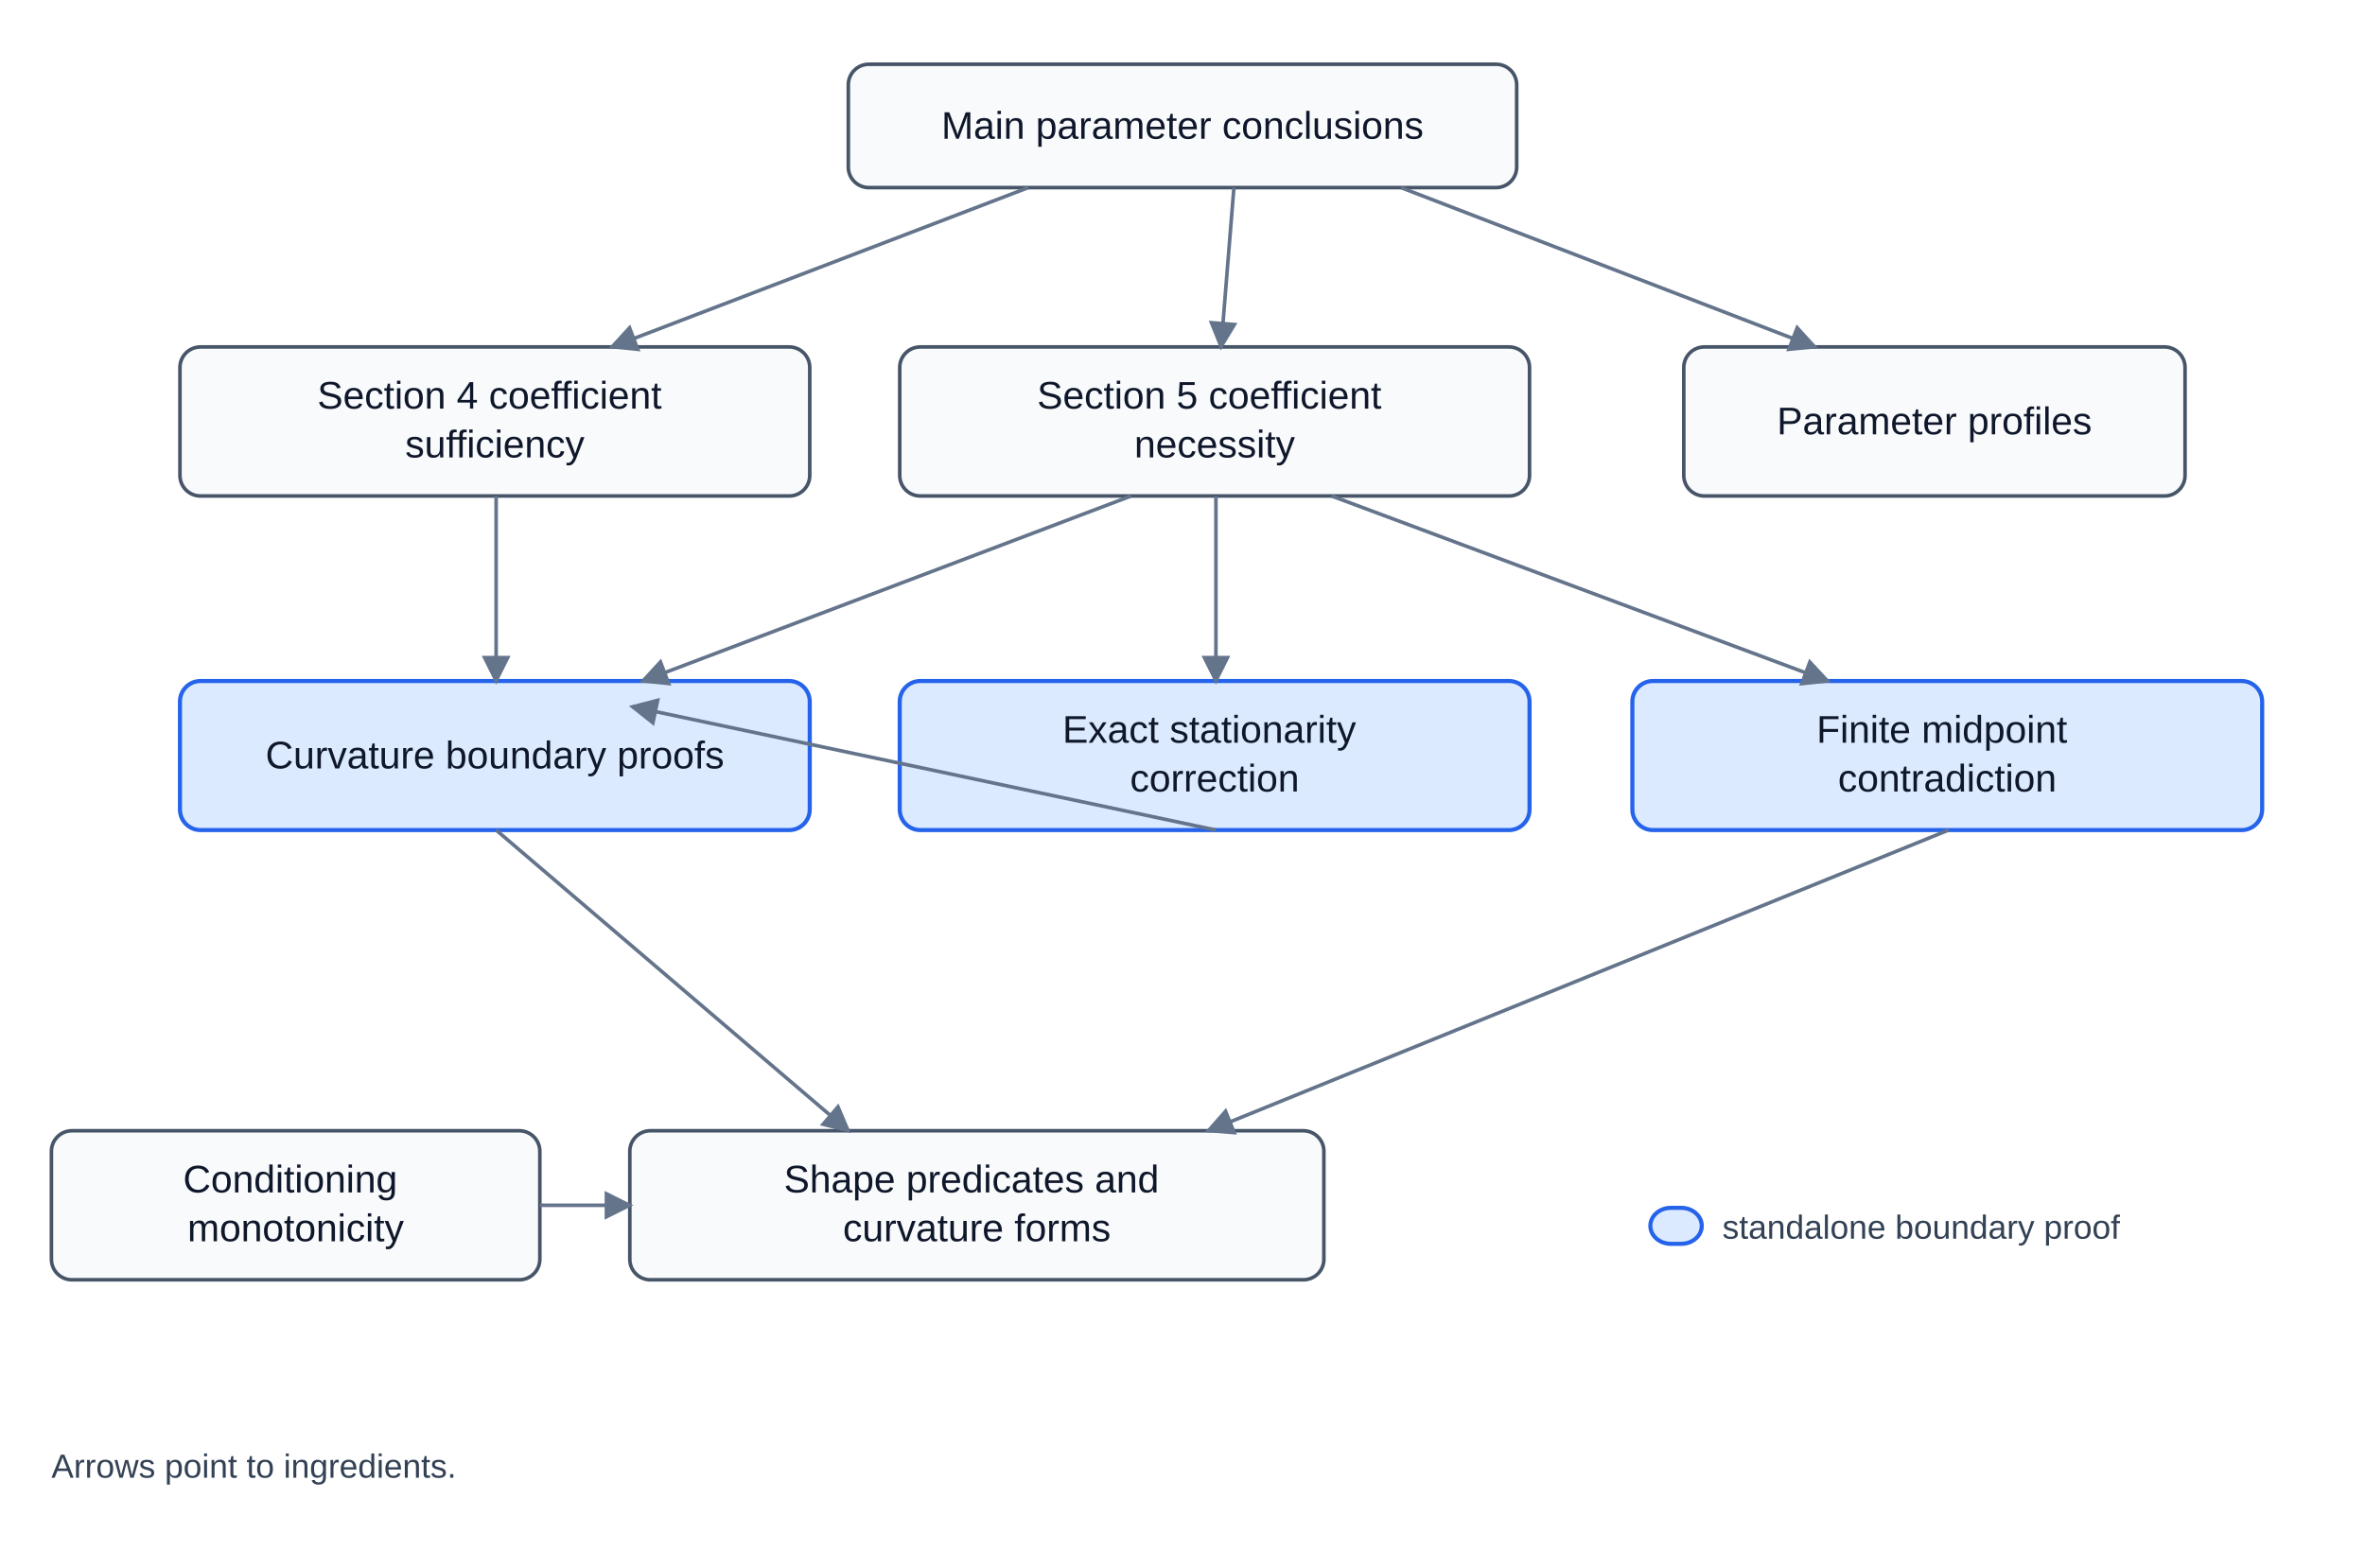
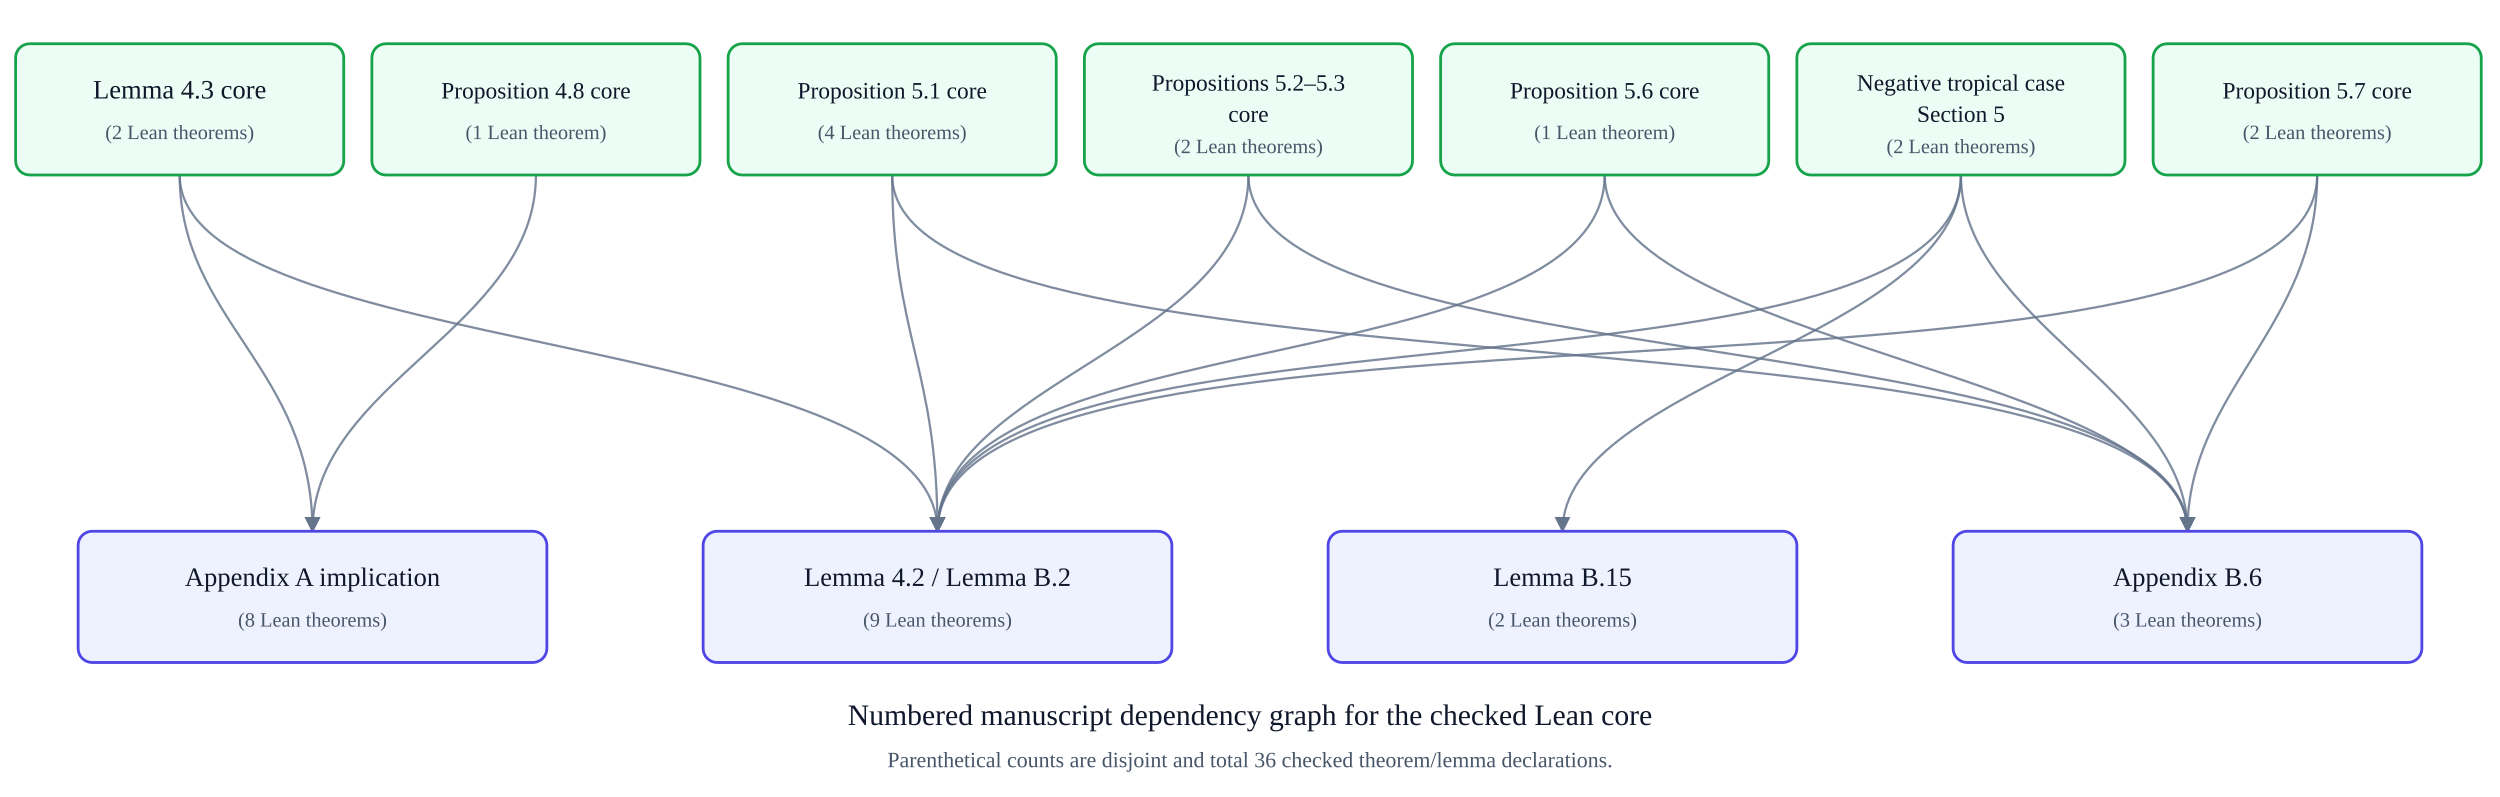
- <svg xmlns="http://www.w3.org/2000/svg" width="920" height="610" viewBox="0 0 920 610" role="img" aria-labelledby="title desc">
+ <svg xmlns="http://www.w3.org/2000/svg" width="1600" height="510" viewBox="0 0 1600 510" role="img" aria-labelledby="title desc">
  <defs>
-     <marker id="arrow" markerWidth="8" markerHeight="8" refX="7" refY="4" orient="auto" markerUnits="strokeWidth">
-       <path d="M0,0 L8,4 L0,8 z" fill="#64748b" />
+     <marker id="arrow" viewBox="0 0 10 10" refX="9" refY="5" markerWidth="7" markerHeight="7" orient="auto-start-reverse">
+       <path d="M 0 0 L 10 5 L 0 10 z" fill="#64748b" />
    </marker>
    <style>
-       .node { fill:#f8fafc; stroke:#475569; stroke-width:1.4; rx:8; }
-       .boundary { fill:#dbeafe; stroke:#2563eb; stroke-width:1.6; rx:8; }
-       .edge { fill:none; stroke:#64748b; stroke-width:1.4; marker-end:url(#arrow); }
-       .label { fill:#0f172a; font: 15px "Segoe UI", Arial, sans-serif; text-anchor:middle; }
-       .caption { fill:#334155; font: 13px "Segoe UI", Arial, sans-serif; }
+       .edge{fill:none;stroke:#64748b;stroke-width:1.45;stroke-opacity:.82;marker-end:url(#arrow)}
+       .paper{fill:#ecfdf5;stroke:#16a34a;stroke-width:1.8}
+       .boundary{fill:#eef2ff;stroke:#4f46e5;stroke-width:1.8}
+       .label{font-family:Georgia,Cambria,'Times New Roman',serif;font-size:17px;fill:#0f172a;text-anchor:middle}
+       .small-label{font-family:Georgia,Cambria,'Times New Roman',serif;font-size:15px;fill:#0f172a;text-anchor:middle}
+       .count{font-family:Georgia,Cambria,'Times New Roman',serif;font-size:13px;fill:#475569;text-anchor:middle}
+       .caption{font-family:Georgia,Cambria,'Times New Roman',serif;font-size:19px;fill:#0f172a;text-anchor:middle}
+       .legend{font-family:Georgia,Cambria,'Times New Roman',serif;font-size:14px;fill:#475569;text-anchor:middle}
    </style>
  </defs>
-   <rect class="node" x="330" y="25" width="260" height="48" />
-   <text class="label" x="460" y="54">Main parameter conclusions</text>
-   <rect class="node" x="70" y="135" width="245" height="58" />
-   <text class="label" x="192.5" y="159">
-     <tspan x="192.5">Section 4 coefficient</tspan>
-     <tspan x="192.5" dy="19">sufficiency</tspan>
-   </text>
-   <rect class="node" x="350" y="135" width="245" height="58" />
-   <text class="label" x="472.5" y="159">
-     <tspan x="472.5">Section 5 coefficient</tspan>
-     <tspan x="472.5" dy="19">necessity</tspan>
-   </text>
-   <rect class="node" x="655" y="135" width="195" height="58" />
-   <text class="label" x="752.5" y="169">Parameter profiles</text>
-   <rect class="boundary" x="70" y="265" width="245" height="58" />
-   <text class="label" x="192.5" y="299">Curvature boundary proofs</text>
-   <rect class="boundary" x="350" y="265" width="245" height="58" />
-   <text class="label" x="472.5" y="289">
-     <tspan x="472.5">Exact stationarity</tspan>
-     <tspan x="472.5" dy="19">correction</tspan>
-   </text>
-   <rect class="boundary" x="635" y="265" width="245" height="58" />
-   <text class="label" x="757.5" y="289">
-     <tspan x="757.5">Finite midpoint</tspan>
-     <tspan x="757.5" dy="19">contradiction</tspan>
-   </text>
-   <rect class="node" x="245" y="440" width="270" height="58" />
-   <text class="label" x="380" y="464">
-     <tspan x="380">Shape predicates and</tspan>
-     <tspan x="380" dy="19">curvature forms</tspan>
-   </text>
-   <rect class="node" x="20" y="440" width="190" height="58" />
-   <text class="label" x="115" y="464">
-     <tspan x="115">Conditioning</tspan>
-     <tspan x="115" dy="19">monotonicity</tspan>
-   </text>
-   <path class="edge" d="M400 73 L238 135" />
-   <path class="edge" d="M480 73 L475 135" />
-   <path class="edge" d="M545 73 L706 135" />
-   <path class="edge" d="M193 193 L193 265" />
-   <path class="edge" d="M440 193 L250 265" />
-   <path class="edge" d="M473 193 L473 265" />
-   <path class="edge" d="M518 193 L711 265" />
-   <path class="edge" d="M193 323 L330 440" />
-   <path class="edge" d="M473 323 L246 275" />
-   <path class="edge" d="M758 323 L470 440" />
-   <path class="edge" d="M210 469 L245 469" />
-   <rect x="642" y="470" width="20" height="14" class="boundary" />
-   <text class="caption" x="670" y="482">standalone boundary proof</text>
-   <text class="caption" x="20" y="575">Arrows point to ingredients.</text>
+   <path class="edge" d="M115 112 C115 205 200 235 200 340" />
+   <path class="edge" d="M115 112 C115 230 600 210 600 340" />
+   <path class="edge" d="M343 112 C343 210 200 245 200 340" />
+   <path class="edge" d="M571 112 C571 215 600 235 600 340" />
+   <path class="edge" d="M571 112 C571 265 1400 185 1400 340" />
+   <path class="edge" d="M799 112 C799 220 600 245 600 340" />
+   <path class="edge" d="M799 112 C799 245 1400 205 1400 340" />
+   <path class="edge" d="M1027 112 C1027 245 600 205 600 340" />
+   <path class="edge" d="M1027 112 C1027 220 1400 240 1400 340" />
+   <path class="edge" d="M1255 112 C1255 270 600 180 600 340" />
+   <path class="edge" d="M1255 112 C1255 215 1000 245 1000 340" />
+   <path class="edge" d="M1255 112 C1255 205 1400 250 1400 340" />
+   <path class="edge" d="M1483 112 C1483 285 600 165 600 340" />
+   <path class="edge" d="M1483 112 C1483 210 1400 250 1400 340" />
+   <rect class="paper" x="10" y="28" width="210" height="84" rx="9" />
+   <text class="label" x="115" y="63">Lemma 4.3 core</text>
+   <text class="count" x="115" y="89">(2 Lean theorems)</text>
+   <rect class="paper" x="238" y="28" width="210" height="84" rx="9" />
+   <text class="small-label" x="343" y="63">Proposition 4.8 core</text>
+   <text class="count" x="343" y="89">(1 Lean theorem)</text>
+   <rect class="paper" x="466" y="28" width="210" height="84" rx="9" />
+   <text class="small-label" x="571" y="63">Proposition 5.1 core</text>
+   <text class="count" x="571" y="89">(4 Lean theorems)</text>
+   <rect class="paper" x="694" y="28" width="210" height="84" rx="9" />
+   <text class="small-label" x="799" y="58">Propositions 5.2–5.3</text>
+   <text class="small-label" x="799" y="78">core</text>
+   <text class="count" x="799" y="98">(2 Lean theorems)</text>
+   <rect class="paper" x="922" y="28" width="210" height="84" rx="9" />
+   <text class="small-label" x="1027" y="63">Proposition 5.6 core</text>
+   <text class="count" x="1027" y="89">(1 Lean theorem)</text>
+   <rect class="paper" x="1150" y="28" width="210" height="84" rx="9" />
+   <text class="small-label" x="1255" y="58">Negative tropical case</text>
+   <text class="small-label" x="1255" y="78">Section 5</text>
+   <text class="count" x="1255" y="98">(2 Lean theorems)</text>
+   <rect class="paper" x="1378" y="28" width="210" height="84" rx="9" />
+   <text class="small-label" x="1483" y="63">Proposition 5.7 core</text>
+   <text class="count" x="1483" y="89">(2 Lean theorems)</text>
+   <rect class="boundary" x="50" y="340" width="300" height="84" rx="9" />
+   <text class="label" x="200" y="375">Appendix A implication</text>
+   <text class="count" x="200" y="401">(8 Lean theorems)</text>
+   <rect class="boundary" x="450" y="340" width="300" height="84" rx="9" />
+   <text class="label" x="600" y="375">Lemma 4.2 / Lemma B.2</text>
+   <text class="count" x="600" y="401">(9 Lean theorems)</text>
+   <rect class="boundary" x="850" y="340" width="300" height="84" rx="9" />
+   <text class="label" x="1000" y="375">Lemma B.15</text>
+   <text class="count" x="1000" y="401">(2 Lean theorems)</text>
+   <rect class="boundary" x="1250" y="340" width="300" height="84" rx="9" />
+   <text class="label" x="1400" y="375">Appendix B.6</text>
+   <text class="count" x="1400" y="401">(3 Lean theorems)</text>
+   <text class="caption" x="800" y="464">Numbered manuscript dependency graph for the checked Lean core</text>
+   <text class="legend" x="800" y="491">Parenthetical counts are disjoint and total 36 checked theorem/lemma declarations.</text>
</svg>
